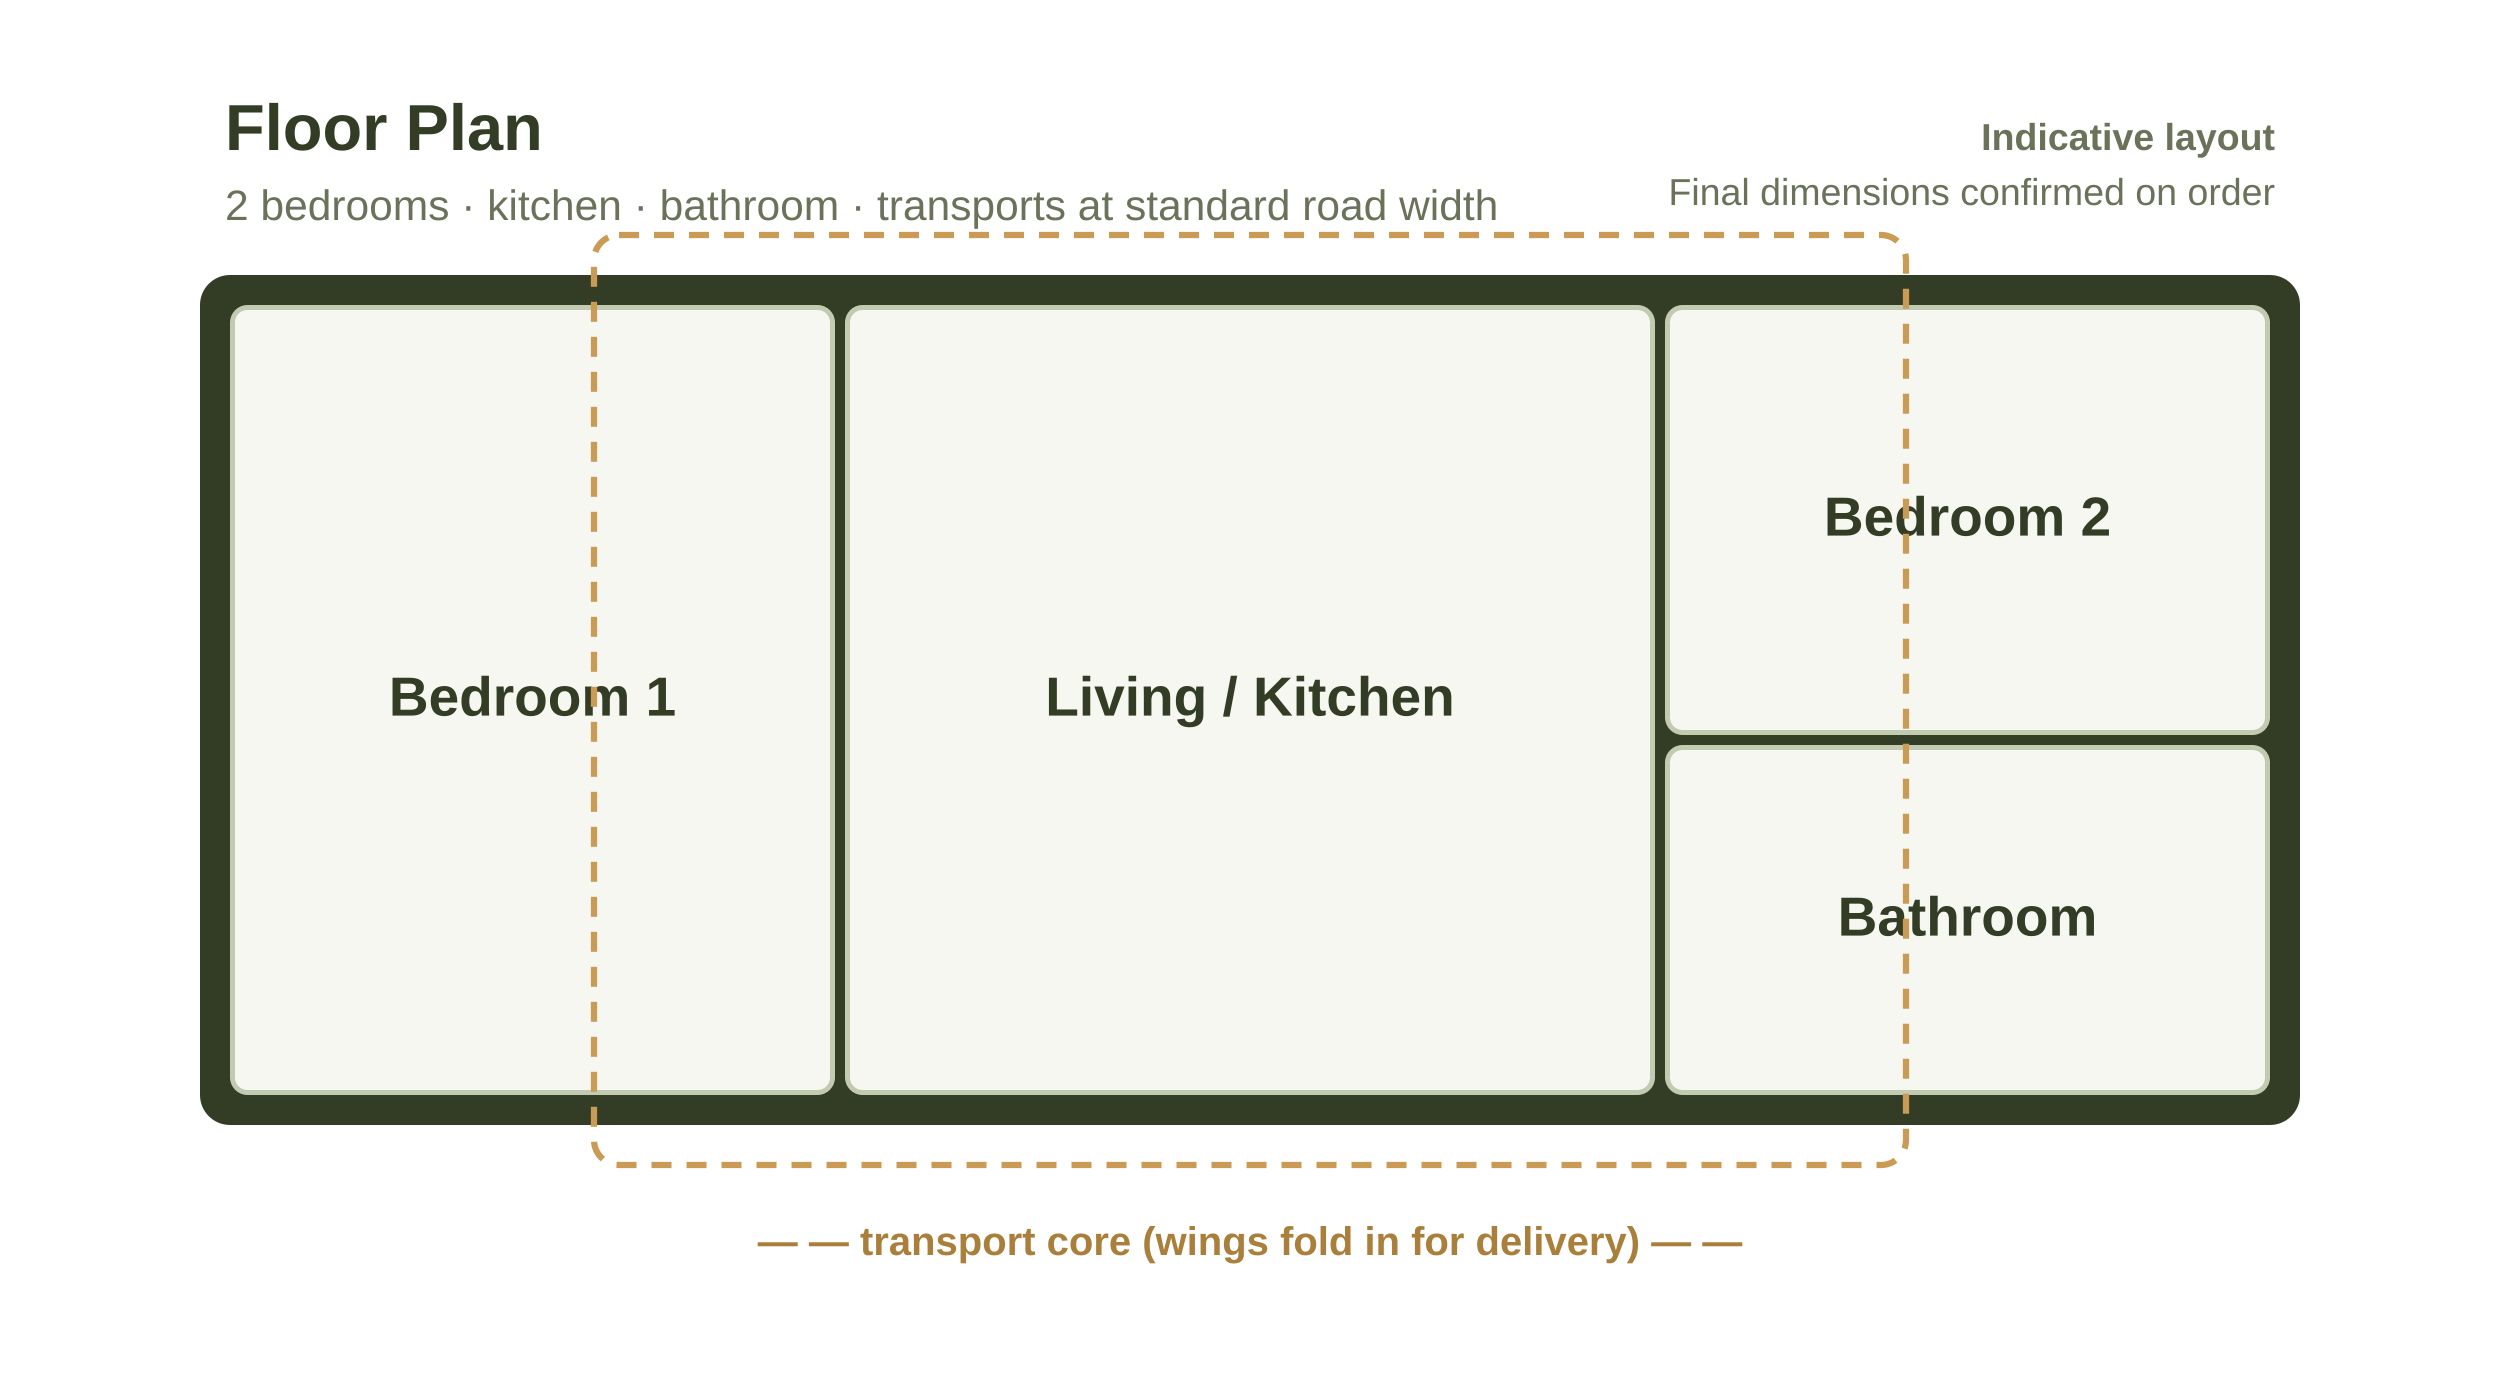
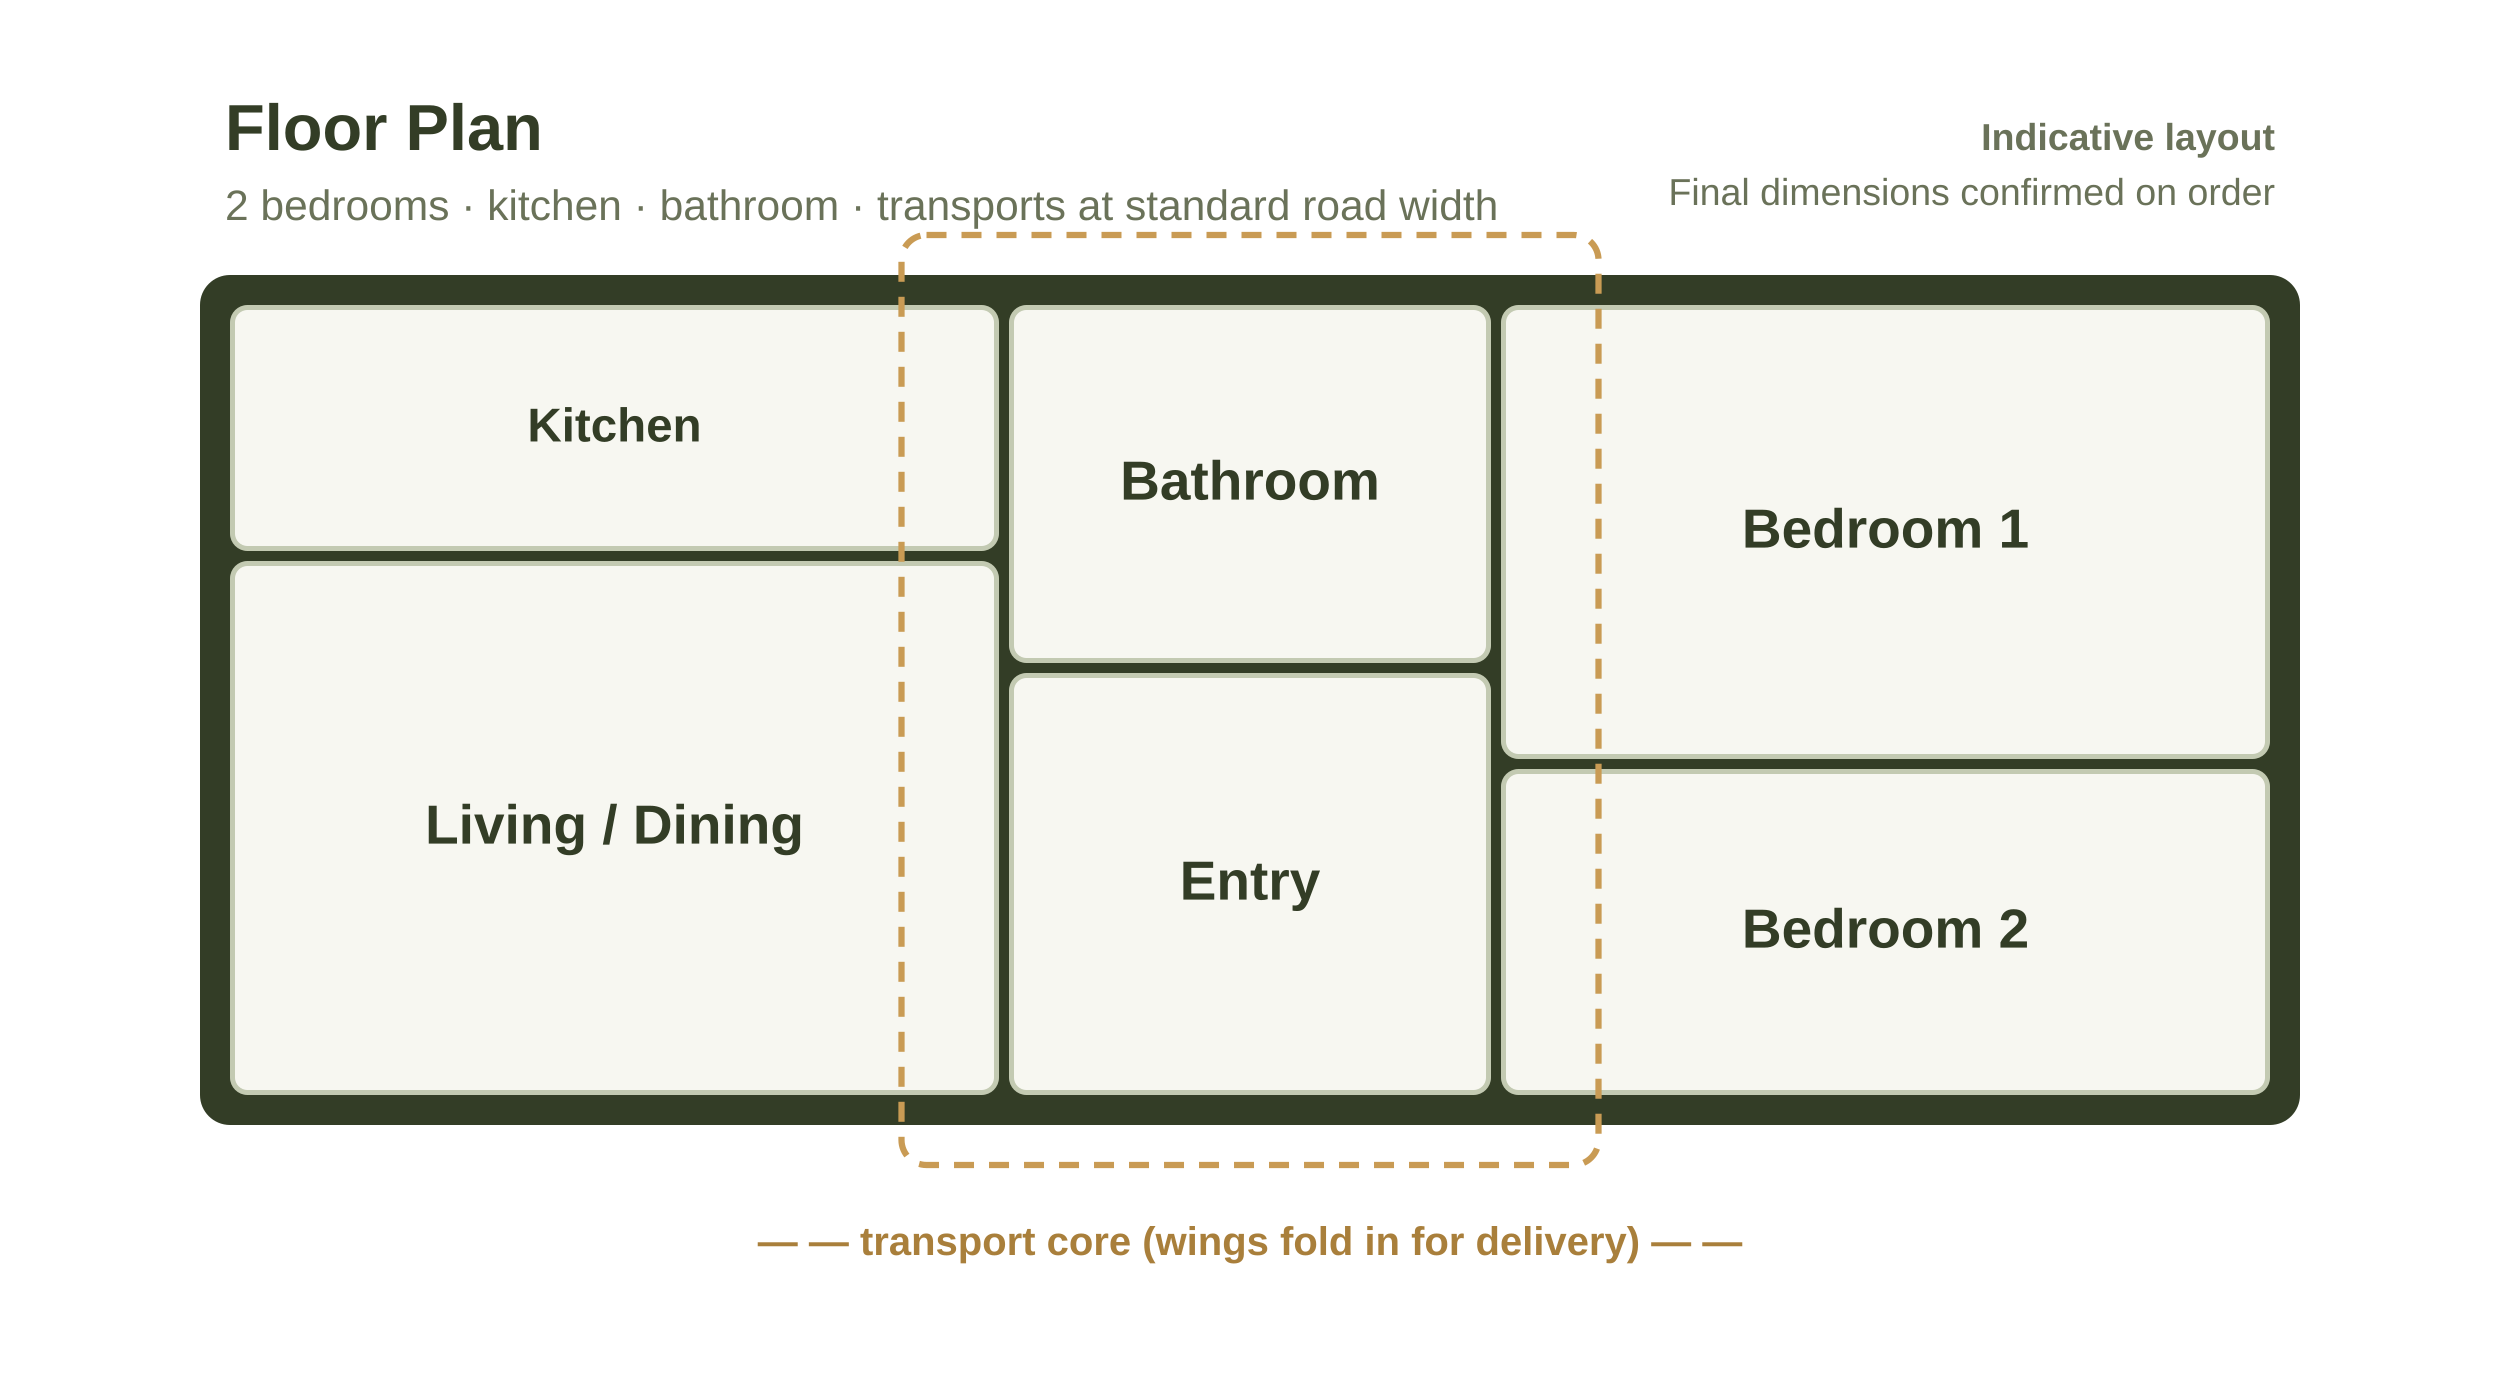
<svg xmlns="http://www.w3.org/2000/svg" viewBox="0 0 1000 560" role="img" aria-label="Model 0206 Two-Bedroom — Classic White floor plan" font-family="Manrope, Arial, sans-serif">
  <rect width="1000" height="560" fill="#FFFFFF" />
  <text x="90" y="60" font-size="26" font-weight="800" fill="#333D26">Floor Plan</text>
  <text x="90" y="88" font-size="17" fill="#6A7259">2 bedrooms · kitchen · bathroom · transports at standard road width</text>
  <rect x="80" y="110" width="840" height="340" rx="12" fill="#333D26" />
  <g>
-     <rect x="93" y="123" width="240" height="314" rx="6" fill="#F7F7F1" stroke="#C3CAB2" stroke-width="2" />
-     <text x="213" y="280" text-anchor="middle" dominant-baseline="middle" font-size="22" font-weight="700" fill="#333D26">Bedroom 1</text>
+     <rect x="93" y="123" width="305.6" height="96.4" rx="6" fill="#F7F7F1" stroke="#C3CAB2" stroke-width="2" />
+     <text x="245.8" y="171.2" text-anchor="middle" dominant-baseline="middle" font-size="19" font-weight="700" fill="#333D26">Kitchen</text>
  </g>
  <g>
-     <rect x="339" y="123" width="322" height="314" rx="6" fill="#F7F7F1" stroke="#C3CAB2" stroke-width="2" />
-     <text x="500" y="280" text-anchor="middle" dominant-baseline="middle" font-size="22" font-weight="700" fill="#333D26">Living / Kitchen</text>
+     <rect x="93" y="225.4" width="305.6" height="211.6" rx="6" fill="#F7F7F1" stroke="#C3CAB2" stroke-width="2" />
+     <text x="245.8" y="331.2" text-anchor="middle" dominant-baseline="middle" font-size="22" font-weight="700" fill="#333D26">Living / Dining</text>
  </g>
  <g>
-     <rect x="667" y="123" width="240" height="170" rx="6" fill="#F7F7F1" stroke="#C3CAB2" stroke-width="2" />
-     <text x="787" y="208" text-anchor="middle" dominant-baseline="middle" font-size="22" font-weight="700" fill="#333D26">Bedroom 2</text>
+     <rect x="404.6" y="123" width="190.8" height="141.2" rx="6" fill="#F7F7F1" stroke="#C3CAB2" stroke-width="2" />
+     <text x="500" y="193.6" text-anchor="middle" dominant-baseline="middle" font-size="22" font-weight="700" fill="#333D26">Bathroom</text>
  </g>
  <g>
-     <rect x="667" y="299" width="240" height="138" rx="6" fill="#F7F7F1" stroke="#C3CAB2" stroke-width="2" />
-     <text x="787" y="368" text-anchor="middle" dominant-baseline="middle" font-size="22" font-weight="700" fill="#333D26">Bathroom</text>
+     <rect x="404.6" y="270.2" width="190.8" height="166.8" rx="6" fill="#F7F7F1" stroke="#C3CAB2" stroke-width="2" />
+     <text x="500" y="353.6" text-anchor="middle" dominant-baseline="middle" font-size="22" font-weight="700" fill="#333D26">Entry</text>
+   </g>
+   <g>
+     <rect x="601.4" y="123" width="305.6" height="179.6" rx="6" fill="#F7F7F1" stroke="#C3CAB2" stroke-width="2" />
+     <text x="754.2" y="212.8" text-anchor="middle" dominant-baseline="middle" font-size="22" font-weight="700" fill="#333D26">Bedroom 1</text>
+   </g>
+   <g>
+     <rect x="601.4" y="308.6" width="305.6" height="128.4" rx="6" fill="#F7F7F1" stroke="#C3CAB2" stroke-width="2" />
+     <text x="754.2" y="372.8" text-anchor="middle" dominant-baseline="middle" font-size="22" font-weight="700" fill="#333D26">Bedroom 2</text>
  </g>
  <g stroke="#C99B54" stroke-width="2.5" stroke-dasharray="8 6" fill="none">
-     <rect x="237.6" y="94" width="524.8" height="372" rx="10" />
+     <rect x="360.6" y="94" width="278.8" height="372" rx="10" />
  </g>
  <text x="500" y="502" text-anchor="middle" font-size="16" font-weight="700" fill="#A97F3B">— — transport core (wings fold in for delivery) — —</text>
  <g font-size="15" fill="#6A7259">
    <text x="910" y="60" text-anchor="end" font-weight="700">Indicative layout</text>
    <text x="910" y="82" text-anchor="end">Final dimensions confirmed on order</text>
  </g>
</svg>
